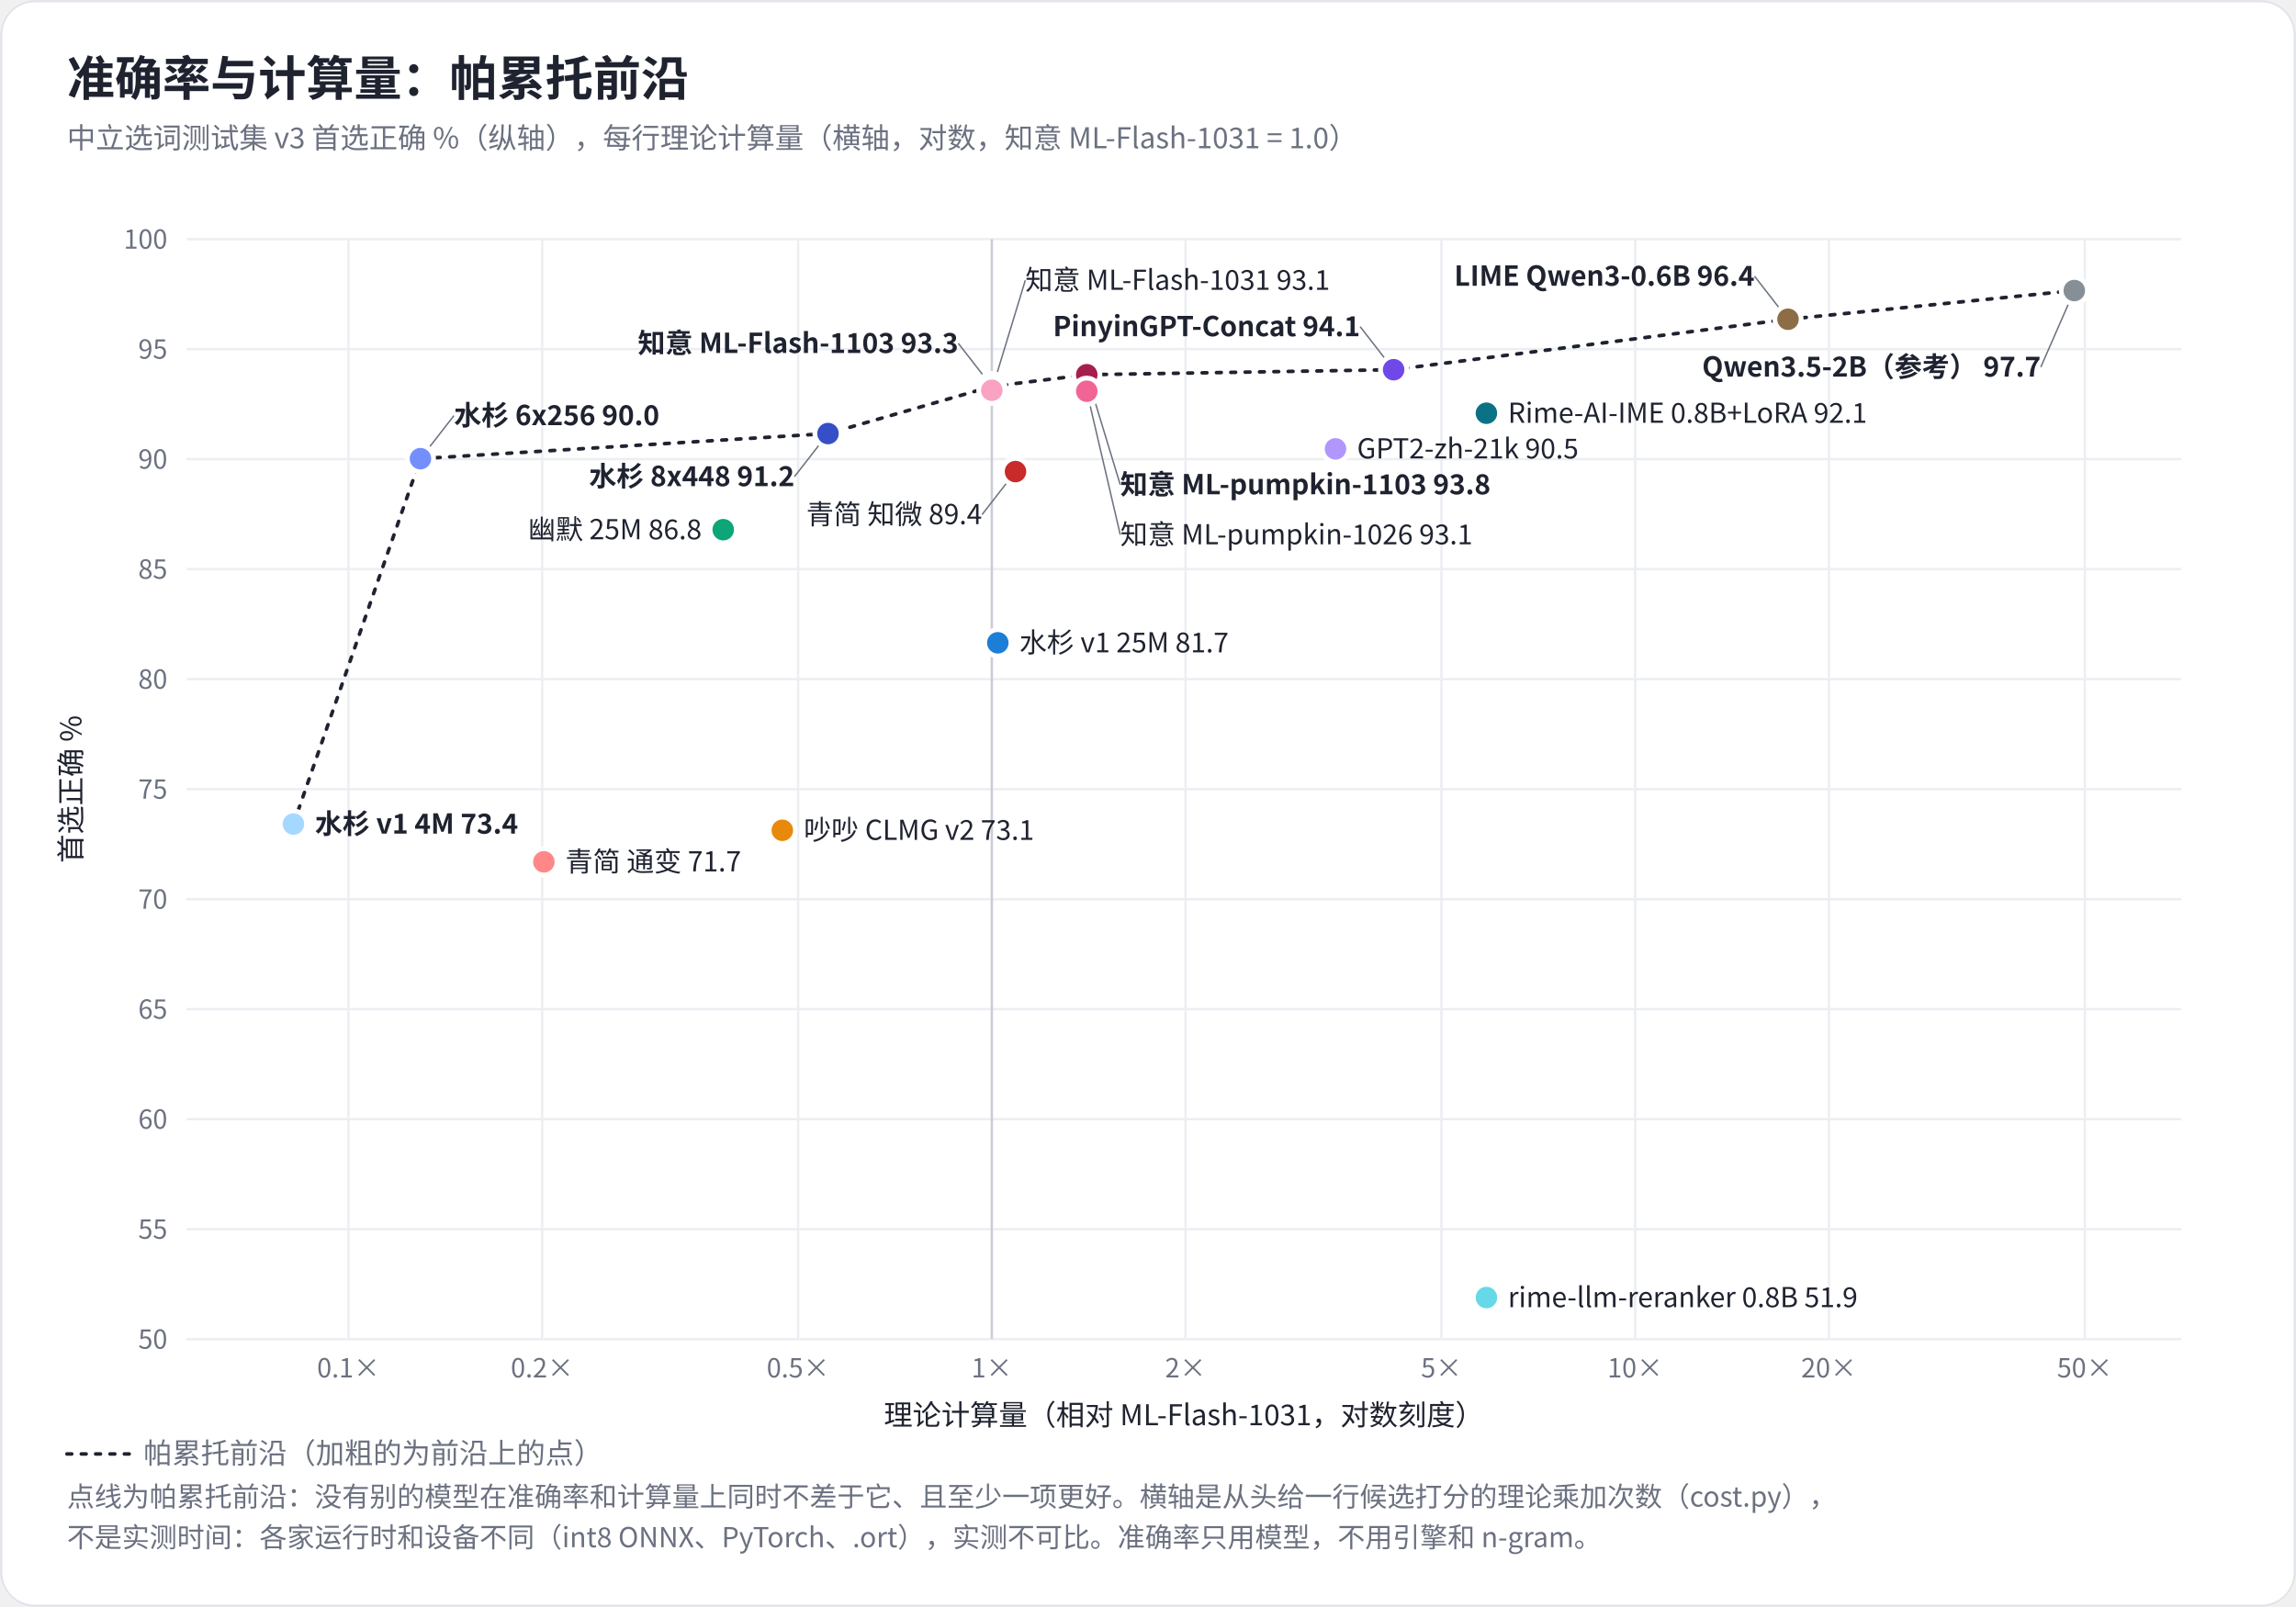
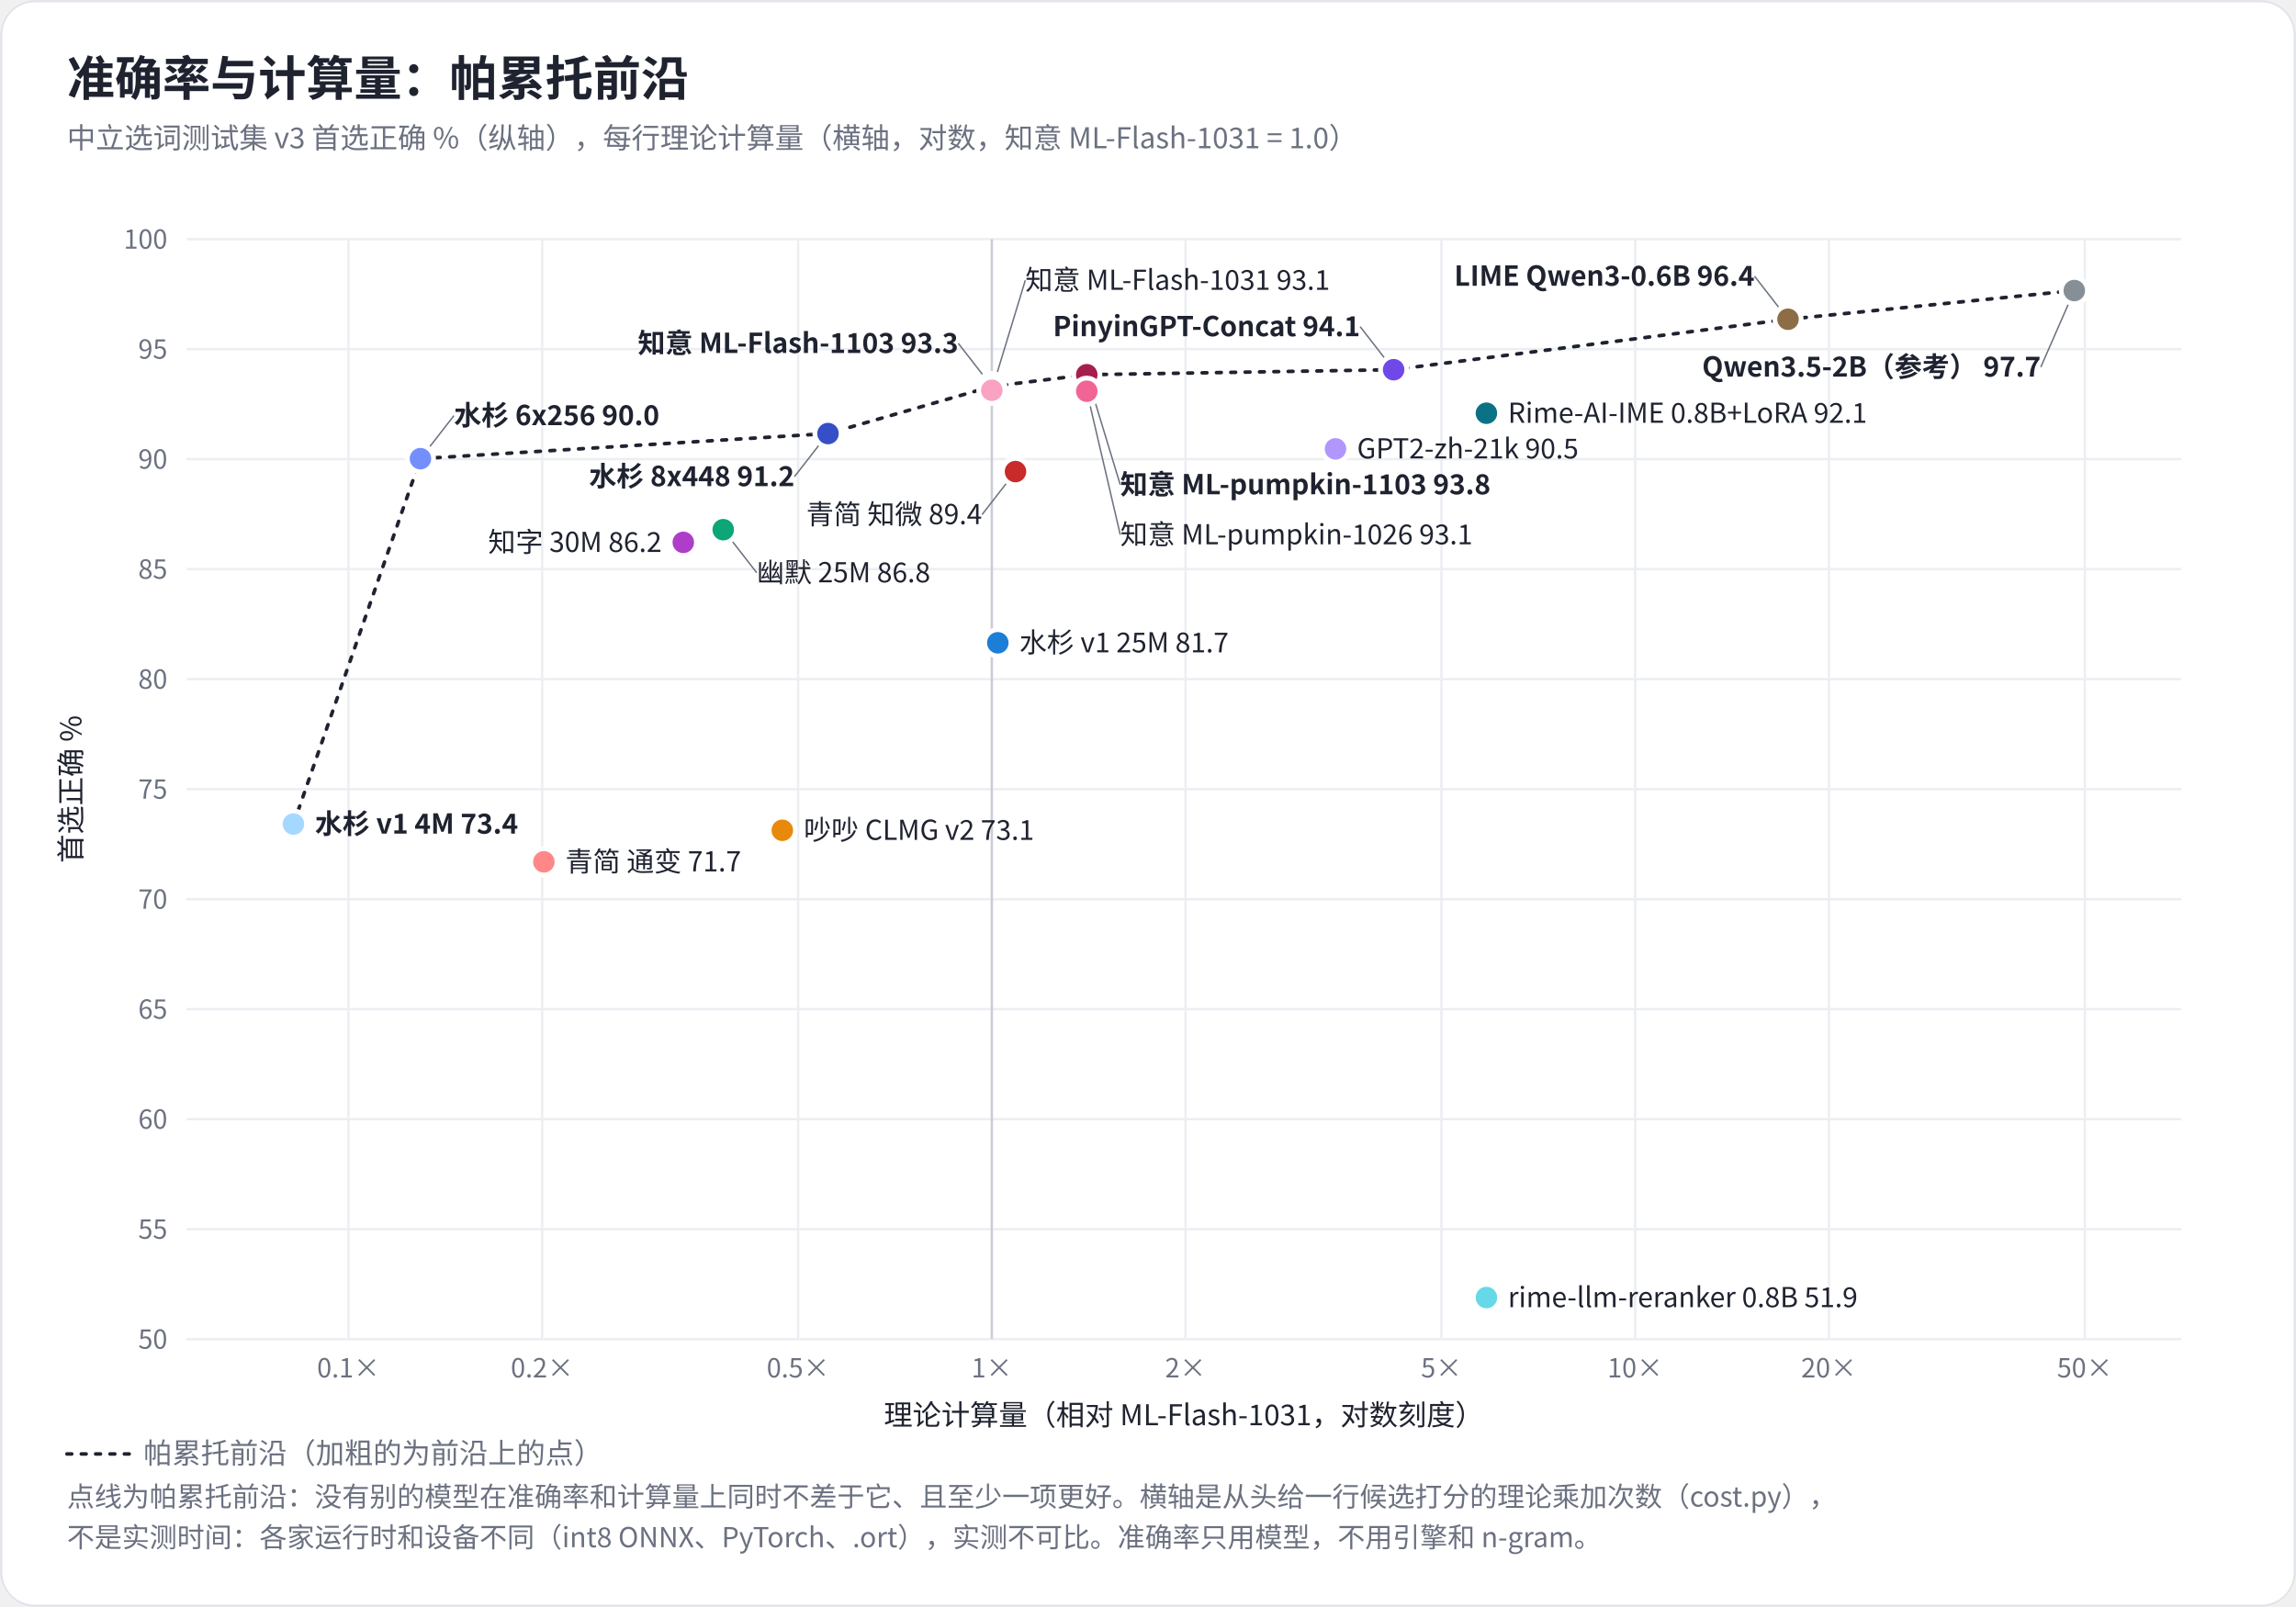
<svg xmlns="http://www.w3.org/2000/svg" width="960" height="672" viewBox="0 0 960 672" font-family="'Microsoft YaHei','PingFang SC','Noto Sans CJK SC','Segoe UI',sans-serif">
  <rect width="960" height="672" rx="14" fill="#FFFFFF" />
  <rect x="0.5" y="0.5" width="959" height="671" rx="14" fill="none" stroke="#E3E5EB" />
  <text x="28" y="40" font-size="20" font-weight="700" fill="#1F2330">准确率与计算量：帕累托前沿</text>
  <text x="28" y="62" font-size="12" fill="#6B7180">中立选词测试集 v3 首选正确 %（纵轴），每行理论计算量（横轴，对数，知意 ML-Flash-1031 = 1.0）</text>
  <line x1="78" y1="560.0" x2="912" y2="560.0" stroke="#ECEEF2" />
  <text x="70" y="564.0" font-size="11" fill="#6B7180" text-anchor="end">50</text>
  <line x1="78" y1="514.0" x2="912" y2="514.0" stroke="#ECEEF2" />
  <text x="70" y="518.0" font-size="11" fill="#6B7180" text-anchor="end">55</text>
  <line x1="78" y1="468.0" x2="912" y2="468.0" stroke="#ECEEF2" />
  <text x="70" y="472.0" font-size="11" fill="#6B7180" text-anchor="end">60</text>
  <line x1="78" y1="422.0" x2="912" y2="422.0" stroke="#ECEEF2" />
  <text x="70" y="426.0" font-size="11" fill="#6B7180" text-anchor="end">65</text>
  <line x1="78" y1="376.0" x2="912" y2="376.0" stroke="#ECEEF2" />
  <text x="70" y="380.0" font-size="11" fill="#6B7180" text-anchor="end">70</text>
  <line x1="78" y1="330.0" x2="912" y2="330.0" stroke="#ECEEF2" />
  <text x="70" y="334.0" font-size="11" fill="#6B7180" text-anchor="end">75</text>
  <line x1="78" y1="284.0" x2="912" y2="284.0" stroke="#ECEEF2" />
  <text x="70" y="288.0" font-size="11" fill="#6B7180" text-anchor="end">80</text>
  <line x1="78" y1="238.0" x2="912" y2="238.0" stroke="#ECEEF2" />
  <text x="70" y="242.0" font-size="11" fill="#6B7180" text-anchor="end">85</text>
  <line x1="78" y1="192.0" x2="912" y2="192.0" stroke="#ECEEF2" />
  <text x="70" y="196.0" font-size="11" fill="#6B7180" text-anchor="end">90</text>
  <line x1="78" y1="146.0" x2="912" y2="146.0" stroke="#ECEEF2" />
  <text x="70" y="150.0" font-size="11" fill="#6B7180" text-anchor="end">95</text>
  <line x1="78" y1="100.0" x2="912" y2="100.0" stroke="#ECEEF2" />
  <text x="70" y="104.0" font-size="11" fill="#6B7180" text-anchor="end">100</text>
  <line x1="145.7" y1="100" x2="145.7" y2="560" stroke="#ECEEF2" />
  <text x="145.7" y="576" font-size="11" fill="#6B7180" text-anchor="middle">0.1×</text>
  <line x1="226.7" y1="100" x2="226.7" y2="560" stroke="#ECEEF2" />
  <text x="226.7" y="576" font-size="11" fill="#6B7180" text-anchor="middle">0.2×</text>
  <line x1="333.7" y1="100" x2="333.7" y2="560" stroke="#ECEEF2" />
  <text x="333.7" y="576" font-size="11" fill="#6B7180" text-anchor="middle">0.5×</text>
  <line x1="414.7" y1="100" x2="414.7" y2="560" stroke="#C9CDD6" />
  <text x="414.7" y="576" font-size="11" fill="#6B7180" text-anchor="middle">1×</text>
  <line x1="495.7" y1="100" x2="495.7" y2="560" stroke="#ECEEF2" />
  <text x="495.7" y="576" font-size="11" fill="#6B7180" text-anchor="middle">2×</text>
  <line x1="602.7" y1="100" x2="602.7" y2="560" stroke="#ECEEF2" />
  <text x="602.7" y="576" font-size="11" fill="#6B7180" text-anchor="middle">5×</text>
  <line x1="683.7" y1="100" x2="683.7" y2="560" stroke="#ECEEF2" />
  <text x="683.7" y="576" font-size="11" fill="#6B7180" text-anchor="middle">10×</text>
  <line x1="764.7" y1="100" x2="764.7" y2="560" stroke="#ECEEF2" />
  <text x="764.7" y="576" font-size="11" fill="#6B7180" text-anchor="middle">20×</text>
  <line x1="871.7" y1="100" x2="871.7" y2="560" stroke="#ECEEF2" />
  <text x="871.7" y="576" font-size="11" fill="#6B7180" text-anchor="middle">50×</text>
  <text x="495.0" y="596" font-size="12" fill="#1F2330" text-anchor="middle">理论计算量（相对 ML-Flash-1031，对数刻度）</text>
  <text x="34" y="330.0" font-size="12" fill="#1F2330" text-anchor="middle" transform="rotate(-90 34 330.0)">首选正确 %</text>
  <path d="M122.7,344.6 L175.8,191.8 L346.2,181.3 L414.7,161.6 L454.4,156.7 L582.7,154.6 L747.6,133.5 L867.3,121.5" fill="none" stroke="#1F2330" stroke-width="1.5" stroke-dasharray="2 4" stroke-linecap="round" />
  <line x1="867.3" y1="121.5" x2="853.3" y2="153.5" stroke="#6B7180" stroke-width="0.6" />
  <text x="853.3" y="157.5" font-size="11.5" font-weight="700" fill="#1F2330" text-anchor="end">Qwen3.5-2B（参考） 97.7</text>
  <line x1="747.6" y1="133.5" x2="733.6" y2="115.5" stroke="#6B7180" stroke-width="0.6" />
  <text x="733.6" y="119.5" font-size="11.5" font-weight="700" fill="#1F2330" text-anchor="end">LIME Qwen3-0.6B 96.4</text>
  <line x1="582.7" y1="154.6" x2="568.7" y2="136.6" stroke="#6B7180" stroke-width="0.6" />
  <text x="568.7" y="140.6" font-size="11.5" font-weight="700" fill="#1F2330" text-anchor="end">PinyinGPT-Concat 94.1</text>
  <line x1="454.4" y1="156.7" x2="468.4" y2="202.7" stroke="#6B7180" stroke-width="0.6" />
  <text x="468.4" y="206.7" font-size="11.5" font-weight="700" fill="#1F2330" text-anchor="start">知意 ML-pumpkin-1103 93.8</text>
  <line x1="414.7" y1="161.6" x2="400.7" y2="143.6" stroke="#6B7180" stroke-width="0.6" />
  <text x="400.7" y="147.6" font-size="11.5" font-weight="700" fill="#1F2330" text-anchor="end">知意 ML-Flash-1103 93.3</text>
  <line x1="414.7" y1="163.2" x2="428.7" y2="117.2" stroke="#6B7180" stroke-width="0.6" />
  <text x="428.7" y="121.2" font-size="11.5" fill="#1F2330" text-anchor="start">知意 ML-Flash-1031 93.1</text>
  <line x1="454.4" y1="163.6" x2="468.4" y2="223.6" stroke="#6B7180" stroke-width="0.6" />
  <text x="468.4" y="227.6" font-size="11.5" fill="#1F2330" text-anchor="start">知意 ML-pumpkin-1026 93.1</text>
  <text x="630.5" y="176.8" font-size="11.5" fill="#1F2330" text-anchor="start">Rime-AI-IME 0.8B+LoRA 92.1</text>
  <line x1="346.2" y1="181.3" x2="332.2" y2="199.3" stroke="#6B7180" stroke-width="0.6" />
  <text x="332.2" y="203.3" font-size="11.5" font-weight="700" fill="#1F2330" text-anchor="end">水杉 8x448 91.2</text>
  <text x="567.4" y="191.7" font-size="11.5" fill="#1F2330" text-anchor="start">GPT2-zh-21k 90.5</text>
  <line x1="175.8" y1="191.8" x2="189.8" y2="173.8" stroke="#6B7180" stroke-width="0.6" />
  <text x="189.8" y="177.8" font-size="11.5" font-weight="700" fill="#1F2330" text-anchor="start">水杉 6x256 90.0</text>
  <line x1="424.6" y1="197.2" x2="410.6" y2="215.2" stroke="#6B7180" stroke-width="0.6" />
  <text x="410.6" y="219.2" font-size="11.5" fill="#1F2330" text-anchor="end">青简 知微 89.4</text>
-   <text x="293.4" y="225.5" font-size="11.5" fill="#1F2330" text-anchor="end">幽默 25M 86.8</text>
+   <line x1="302.4" y1="221.5" x2="316.4" y2="239.5" stroke="#6B7180" stroke-width="0.6" />
+   <text x="316.4" y="243.5" font-size="11.5" fill="#1F2330" text-anchor="start">幽默 25M 86.8</text>
+   <text x="276.7" y="230.8" font-size="11.5" fill="#1F2330" text-anchor="end">知字 30M 86.2</text>
  <text x="426.2" y="272.8" font-size="11.5" fill="#1F2330" text-anchor="start">水杉 v1 25M 81.7</text>
  <text x="131.7" y="348.6" font-size="11.5" font-weight="700" fill="#1F2330" text-anchor="start">水杉 v1 4M 73.4</text>
  <text x="336.1" y="351.2" font-size="11.5" fill="#1F2330" text-anchor="start">吵吵 CLMG v2 73.1</text>
  <text x="236.4" y="364.4" font-size="11.5" fill="#1F2330" text-anchor="start">青简 通变 71.7</text>
  <text x="630.5" y="546.6" font-size="11.5" fill="#1F2330" text-anchor="start">rime-llm-reranker 0.8B 51.9</text>
  <circle cx="454.4" cy="156.7" r="5.5" fill="#A61E4D" stroke="#FFFFFF" stroke-width="2" />
  <circle cx="414.7" cy="161.6" r="5.5" fill="#D6336C" stroke="#FFFFFF" stroke-width="2" />
  <circle cx="454.4" cy="163.6" r="5.5" fill="#F06595" stroke="#FFFFFF" stroke-width="2" />
  <circle cx="414.7" cy="163.2" r="5.5" fill="#FAA2C1" stroke="#FFFFFF" stroke-width="2" />
  <circle cx="582.7" cy="154.6" r="5.5" fill="#7048E8" stroke="#FFFFFF" stroke-width="2" />
  <circle cx="558.4" cy="187.7" r="5.5" fill="#B197FC" stroke="#FFFFFF" stroke-width="2" />
  <circle cx="621.5" cy="172.8" r="5.5" fill="#0B7285" stroke="#FFFFFF" stroke-width="2" />
  <circle cx="621.5" cy="542.6" r="5.5" fill="#66D9E8" stroke="#FFFFFF" stroke-width="2" />
  <circle cx="747.6" cy="133.5" r="5.5" fill="#8C6D46" stroke="#FFFFFF" stroke-width="2" />
  <circle cx="346.2" cy="181.3" r="5.5" fill="#364FC7" stroke="#FFFFFF" stroke-width="2" />
  <circle cx="175.8" cy="191.8" r="5.5" fill="#748FFC" stroke="#FFFFFF" stroke-width="2" />
  <circle cx="417.2" cy="268.8" r="5.5" fill="#1C7ED6" stroke="#FFFFFF" stroke-width="2" />
  <circle cx="122.7" cy="344.6" r="5.5" fill="#A5D8FF" stroke="#FFFFFF" stroke-width="2" />
  <circle cx="424.6" cy="197.2" r="5.5" fill="#C92A2A" stroke="#FFFFFF" stroke-width="2" />
  <circle cx="227.4" cy="360.4" r="5.5" fill="#FF8787" stroke="#FFFFFF" stroke-width="2" />
  <circle cx="302.4" cy="221.5" r="5.5" fill="#0CA678" stroke="#FFFFFF" stroke-width="2" />
+   <circle cx="285.7" cy="226.8" r="5.5" fill="#AE3EC9" stroke="#FFFFFF" stroke-width="2" />
  <circle cx="327.1" cy="347.2" r="5.5" fill="#E8890C" stroke="#FFFFFF" stroke-width="2" />
  <circle cx="867.3" cy="121.5" r="5.5" fill="#868E96" stroke="#FFFFFF" stroke-width="2" />
  <line x1="28" y1="608" x2="54" y2="608" stroke="#1F2330" stroke-width="1.5" stroke-dasharray="2 4" stroke-linecap="round" />
  <text x="60" y="612" font-size="12" fill="#6B7180">帕累托前沿（加粗的为前沿上的点）</text>
  <text x="28" y="630" font-size="11.5" fill="#6B7180">点线为帕累托前沿：没有别的模型在准确率和计算量上同时不差于它、且至少一项更好。横轴是从头给一行候选打分的理论乘加次数（cost.py），</text>
  <text x="28" y="647" font-size="11.5" fill="#6B7180">不是实测时间：各家运行时和设备不同（int8 ONNX、PyTorch、.ort），实测不可比。准确率只用模型，不用引擎和 n-gram。</text>
</svg>
